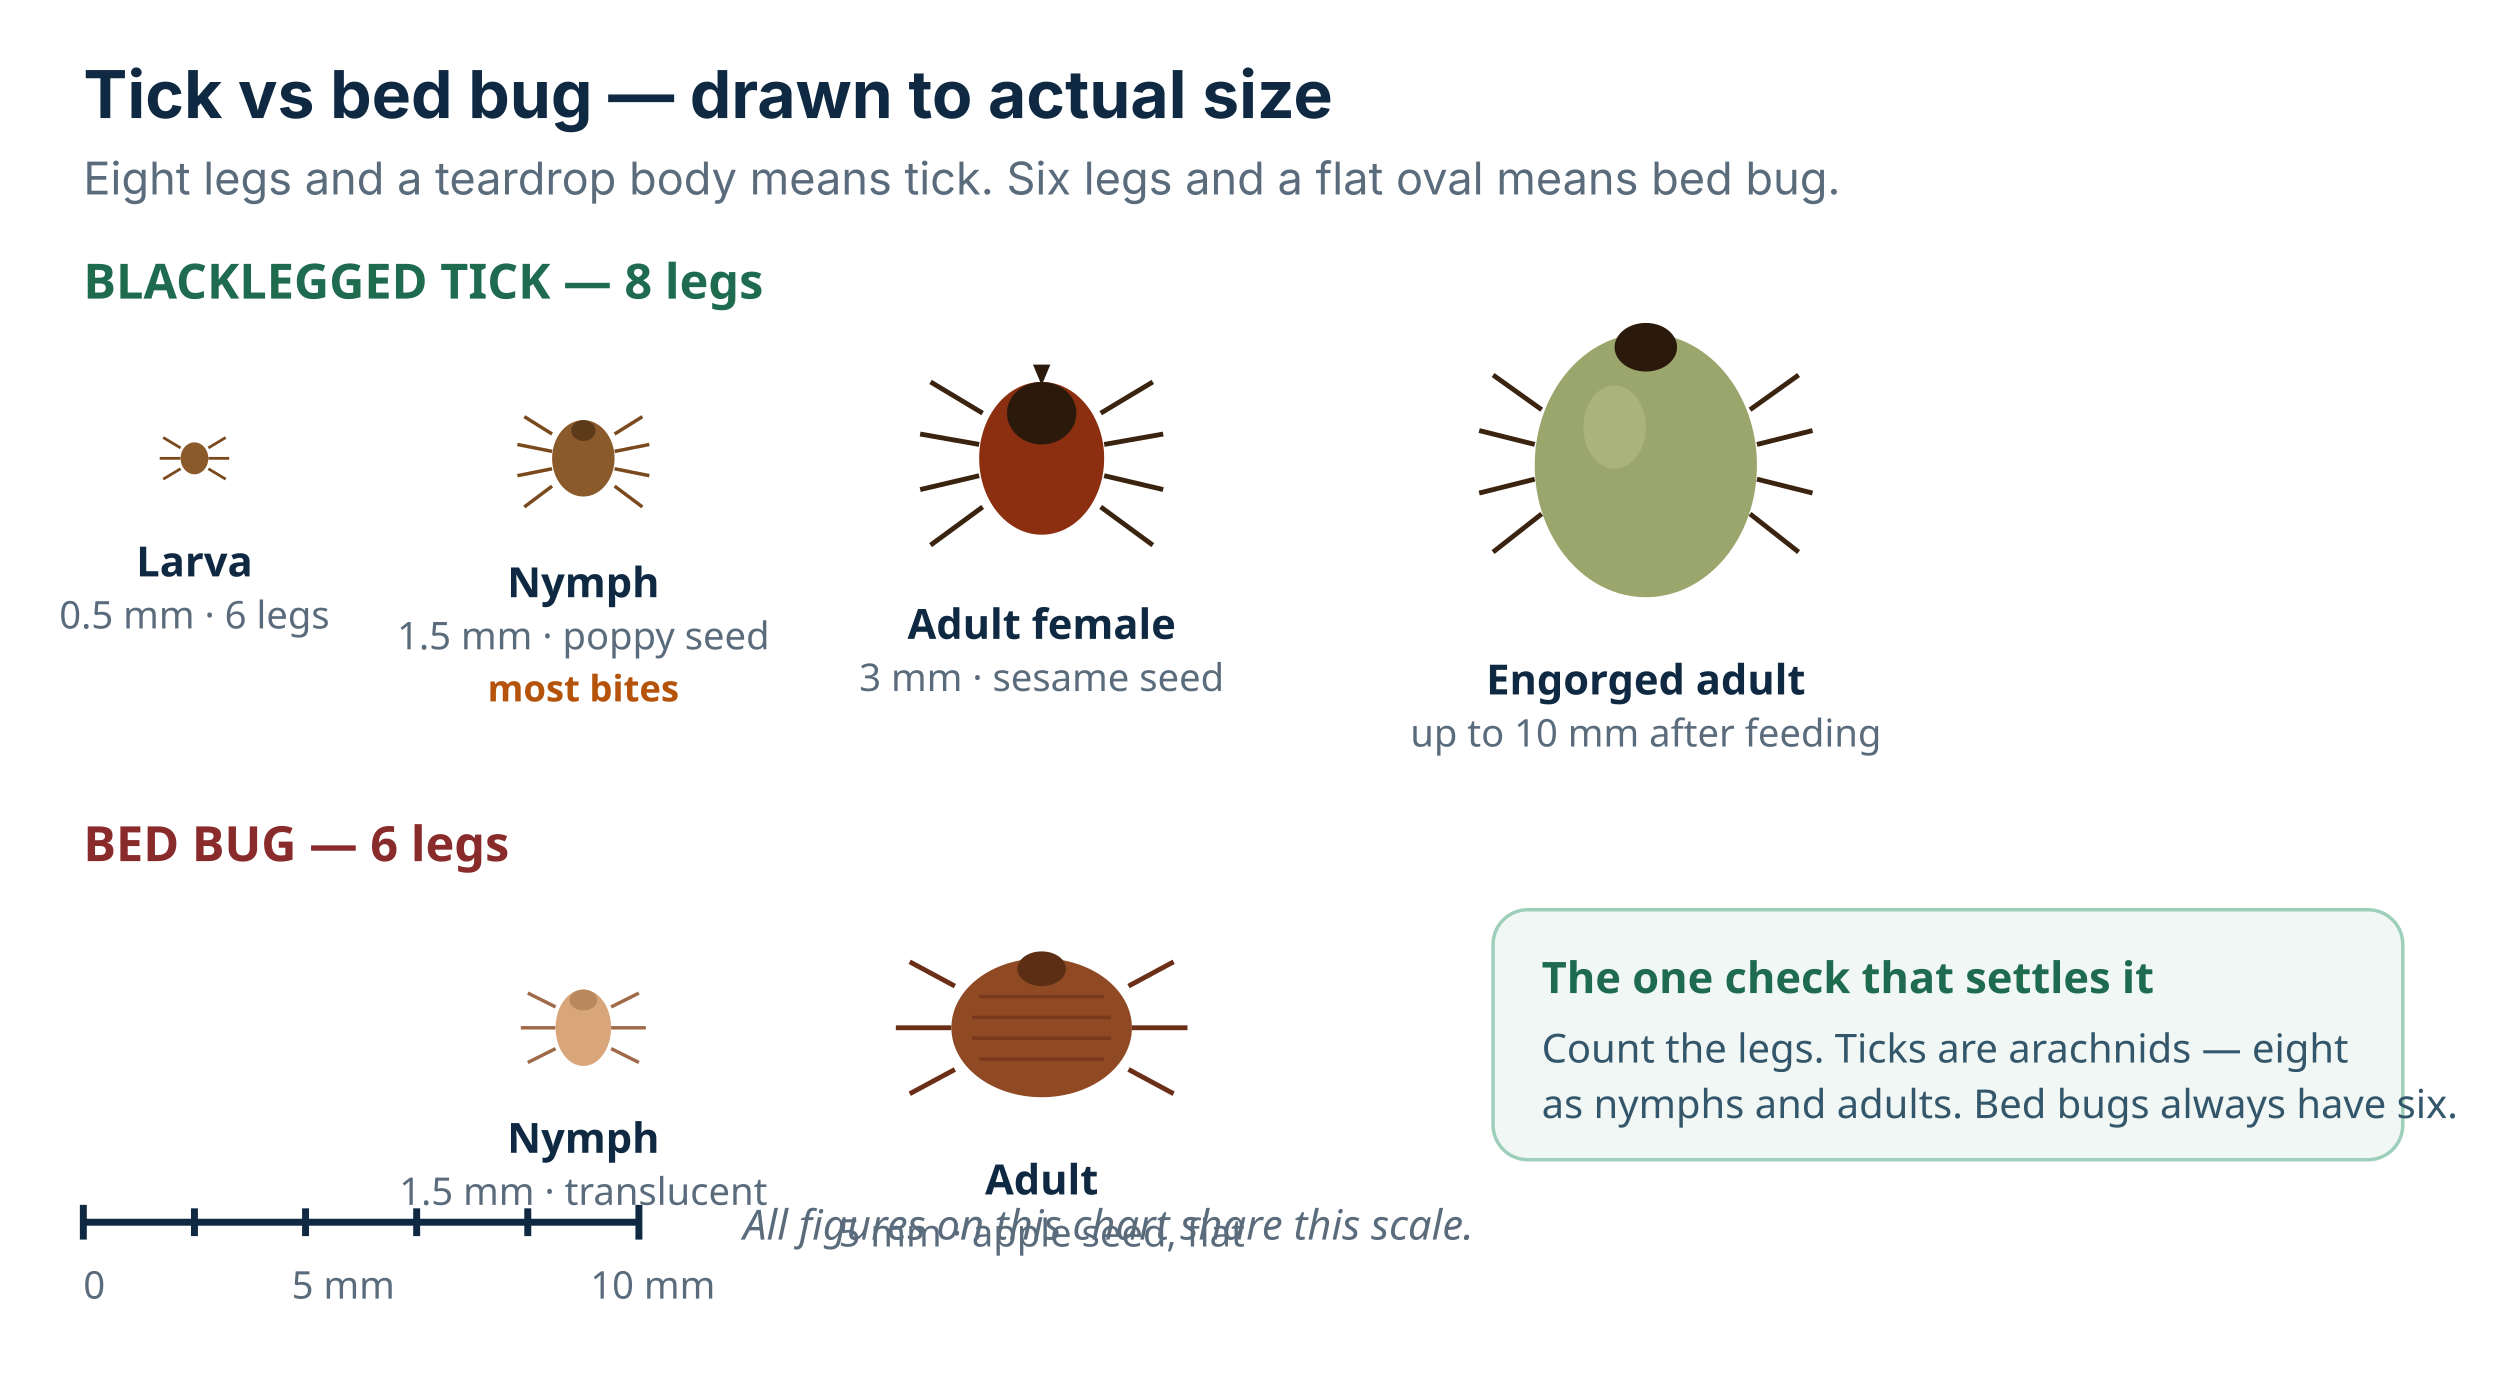
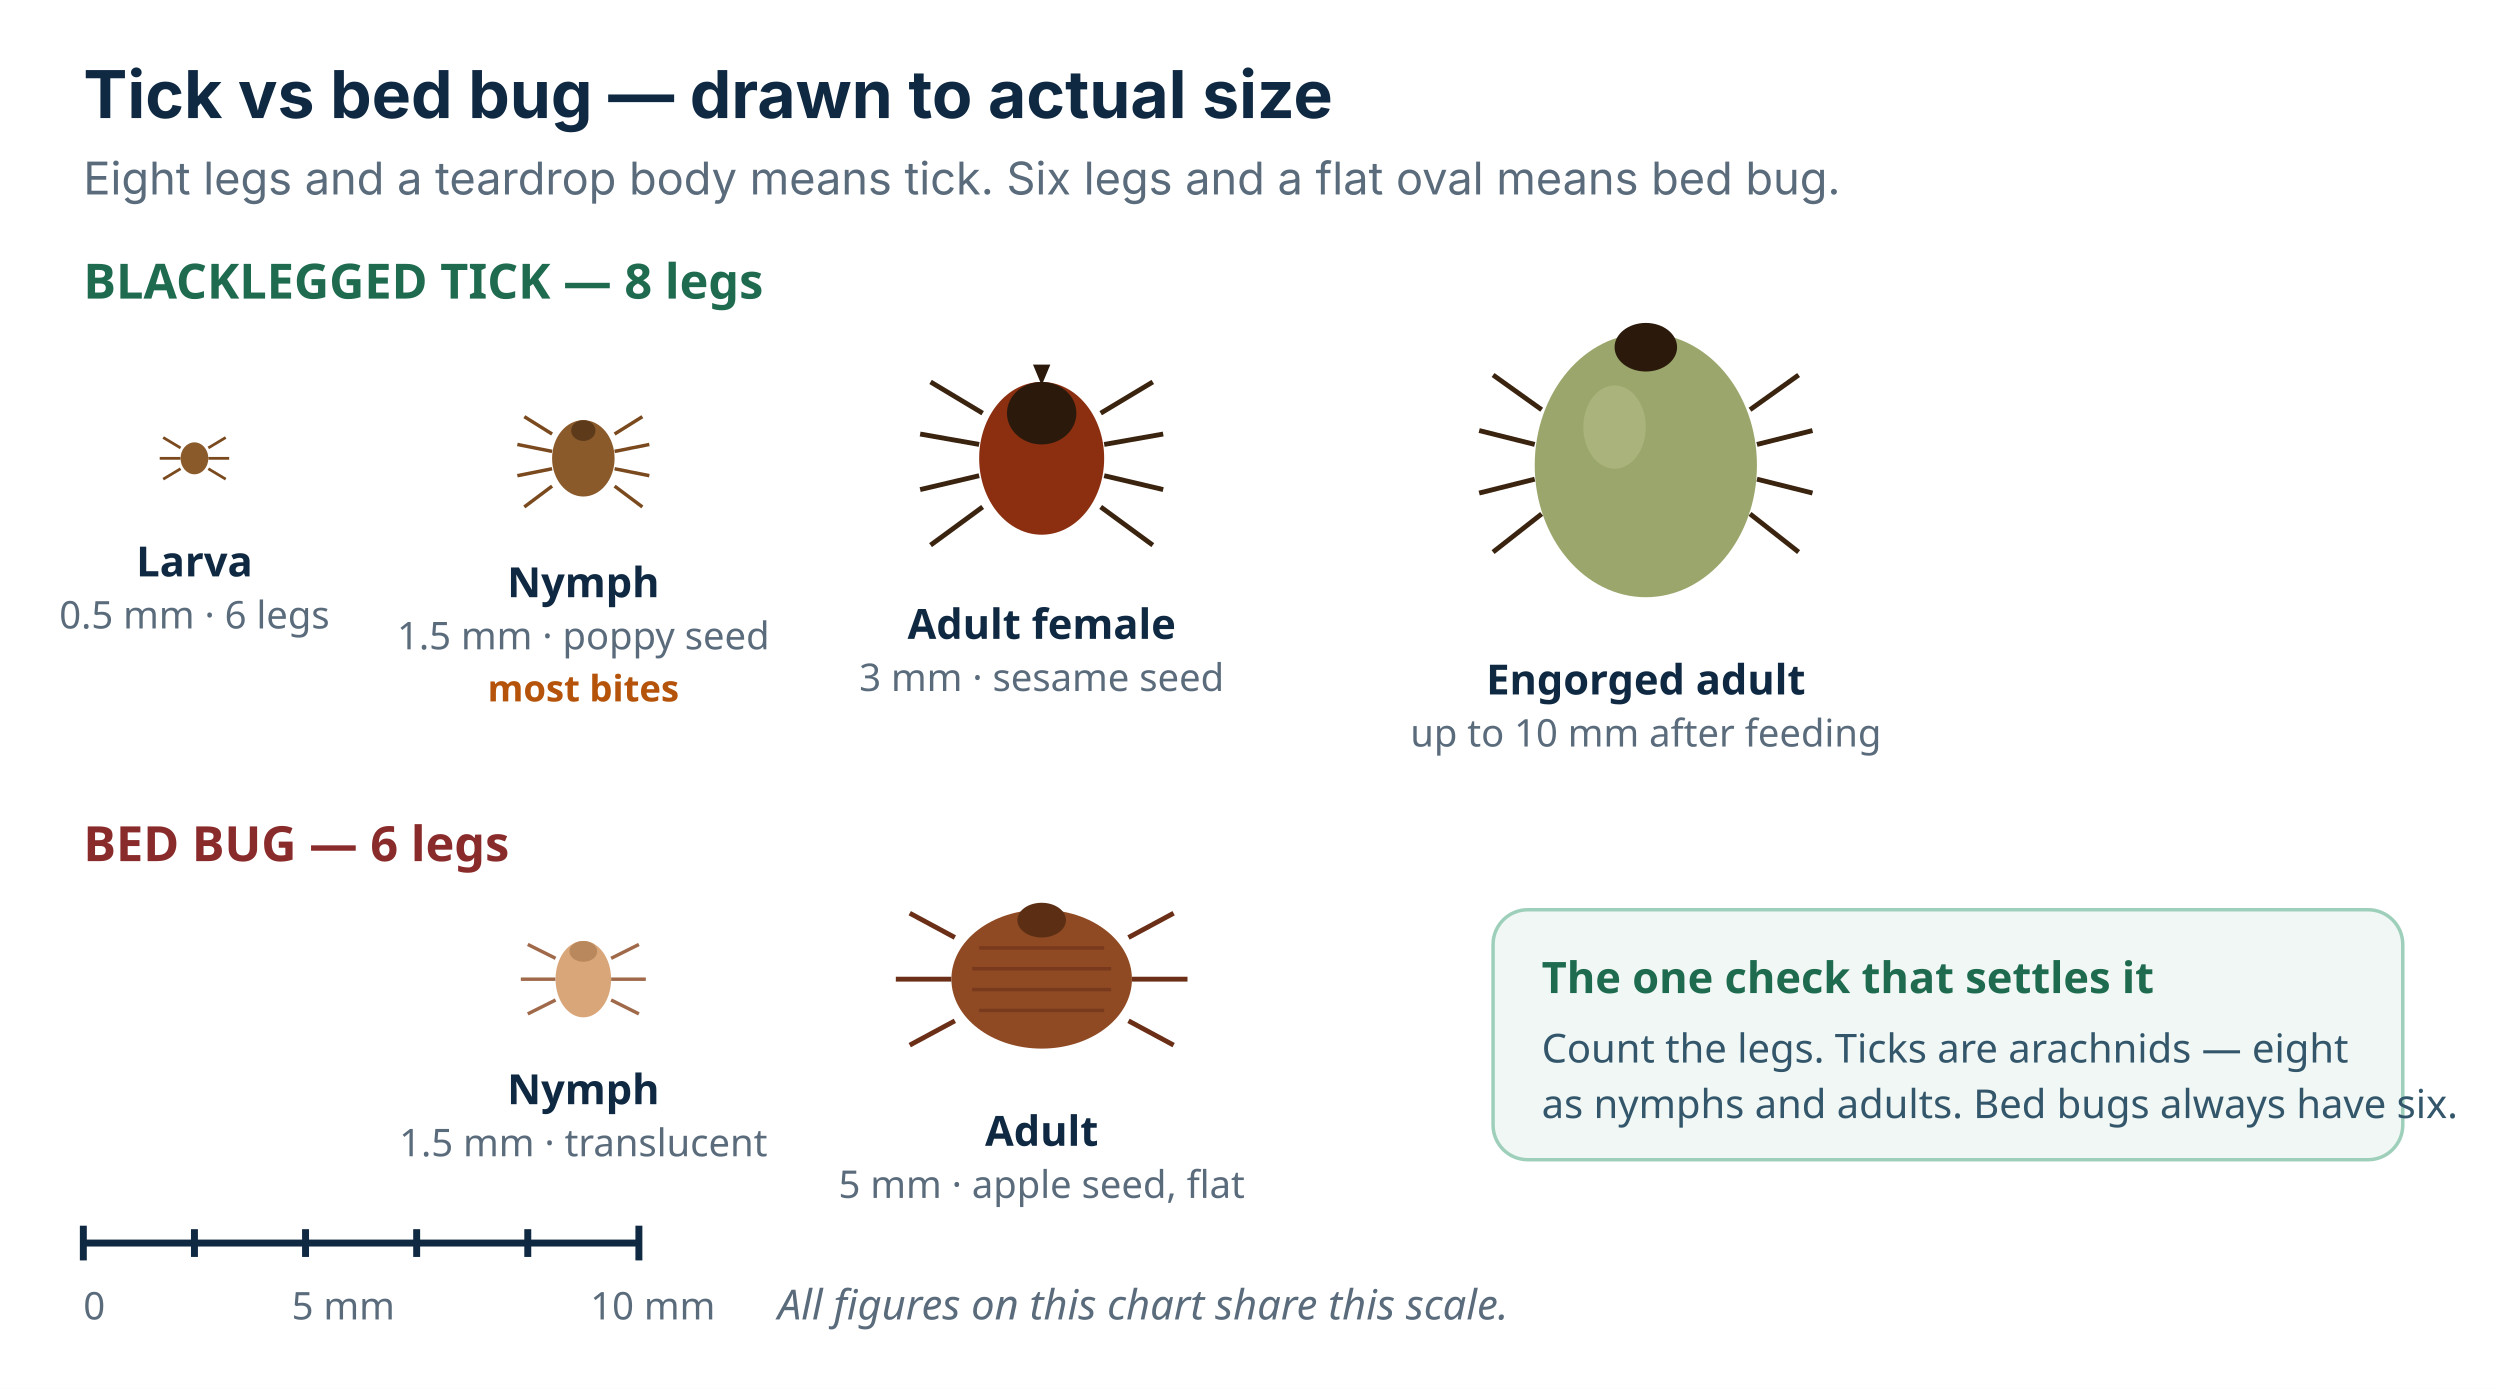
<svg xmlns="http://www.w3.org/2000/svg" viewBox="0 0 720 400" width="720" height="400" role="img" aria-label="Actual-size comparison of blacklegged tick life stages against a bed bug, with a millimetre scale">
  <rect width="720" height="400" fill="#ffffff" />
  <text x="24" y="34" font-family="system-ui,-apple-system,Segoe UI,sans-serif" font-size="19" font-weight="700" fill="#0f2942">Tick vs bed bug — drawn to actual size</text>
  <text x="24" y="56" font-family="system-ui,-apple-system,Segoe UI,sans-serif" font-size="13" fill="#5a6b7c">Eight legs and a teardrop body means tick. Six legs and a flat oval means bed bug.</text>
-   <g transform="translate(24,352)">
+   <g transform="translate(24,358)">
    <line x1="0" y1="0" x2="160" y2="0" stroke="#0f2942" stroke-width="2" />
    <g stroke="#0f2942" stroke-width="2">
      <line x1="0" y1="-5" x2="0" y2="5" />
      <line x1="32" y1="-4" x2="32" y2="4" />
      <line x1="64" y1="-4" x2="64" y2="4" />
      <line x1="96" y1="-4" x2="96" y2="4" />
      <line x1="128" y1="-4" x2="128" y2="4" />
      <line x1="160" y1="-5" x2="160" y2="5" />
    </g>
    <text x="0" y="22" font-family="system-ui,sans-serif" font-size="11" fill="#5a6b7c">0</text>
    <text x="60" y="22" font-family="system-ui,sans-serif" font-size="11" fill="#5a6b7c">5 mm</text>
    <text x="146" y="22" font-family="system-ui,sans-serif" font-size="11" fill="#5a6b7c">10 mm</text>
-     <text x="190" y="5" font-family="system-ui,sans-serif" font-size="12" fill="#5a6b7c" font-style="italic">All figures on this chart share this scale.</text>
+     <text x="200" y="22" font-family="system-ui,sans-serif" font-size="12" fill="#5a6b7c" font-style="italic">All figures on this chart share this scale.</text>
  </g>
  <text x="24" y="86" font-family="system-ui,sans-serif" font-size="14" font-weight="700" fill="#1e6b4f">BLACKLEGGED TICK — 8 legs</text>
  <g transform="translate(56,132)">
    <g stroke="#7a4a1e" stroke-width="0.8" fill="none">
      <path d="M-4,-3 L-9,-6 M-4,0 L-10,0 M-4,3 L-9,6 M4,-3 L9,-6 M4,0 L10,0 M4,3 L9,6" />
    </g>
    <ellipse cx="0" cy="0" rx="4" ry="4.6" fill="#8b5a2b" />
    <text x="0" y="34" text-anchor="middle" font-family="system-ui,sans-serif" font-size="12" font-weight="600" fill="#0f2942">Larva</text>
    <text x="0" y="49" text-anchor="middle" font-family="system-ui,sans-serif" font-size="11" fill="#5a6b7c">0.5 mm · 6 legs</text>
  </g>
  <g transform="translate(168,132)">
    <g stroke="#7a4a1e" stroke-width="1" fill="none">
      <path d="M-9,-7 L-17,-12 M-9,-2 L-19,-4 M-9,3 L-19,5 M-9,8 L-17,14 M9,-7 L17,-12 M9,-2 L19,-4 M9,3 L19,5 M9,8 L17,14" />
    </g>
    <ellipse cx="0" cy="0" rx="9" ry="11" fill="#8b5a2b" />
    <ellipse cx="0" cy="-8" rx="3.5" ry="3" fill="#5c3a1a" />
    <text x="0" y="40" text-anchor="middle" font-family="system-ui,sans-serif" font-size="12" font-weight="600" fill="#0f2942">Nymph</text>
    <text x="0" y="55" text-anchor="middle" font-family="system-ui,sans-serif" font-size="11" fill="#5a6b7c">1.5 mm · poppy seed</text>
    <text x="0" y="70" text-anchor="middle" font-family="system-ui,sans-serif" font-size="10.5" fill="#b45309" font-weight="600">most bites</text>
  </g>
  <g transform="translate(300,132)">
    <g stroke="#3a2410" stroke-width="1.4" fill="none">
      <path d="M-17,-13 L-32,-22 M-18,-4 L-35,-7 M-18,5 L-35,9 M-17,14 L-32,25 M17,-13 L32,-22 M18,-4 L35,-7 M18,5 L35,9 M17,14 L32,25" />
    </g>
    <ellipse cx="0" cy="0" rx="18" ry="22" fill="#8b2f10" />
    <ellipse cx="0" cy="-13" rx="10" ry="9" fill="#2b1a0c" />
    <path d="M0,-21 l-2.5,-6 h5 z" fill="#2b1a0c" />
    <text x="0" y="52" text-anchor="middle" font-family="system-ui,sans-serif" font-size="12" font-weight="600" fill="#0f2942">Adult female</text>
    <text x="0" y="67" text-anchor="middle" font-family="system-ui,sans-serif" font-size="11" fill="#5a6b7c">3 mm · sesame seed</text>
  </g>
  <g transform="translate(474,132)">
    <g stroke="#3a2410" stroke-width="1.4" fill="none">
      <path d="M-30,-14 L-44,-24 M-32,-4 L-48,-8 M-32,6 L-48,10 M-30,16 L-44,27" />
      <path d="M30,-14 L44,-24 M32,-4 L48,-8 M32,6 L48,10 M30,16 L44,27" />
    </g>
    <ellipse cx="0" cy="2" rx="32" ry="38" fill="#9aa66b" />
    <ellipse cx="-9" cy="-9" rx="9" ry="12" fill="#b3bd85" opacity="0.6" />
    <ellipse cx="0" cy="-32" rx="9" ry="7" fill="#2b1a0c" />
    <text x="0" y="68" text-anchor="middle" font-family="system-ui,sans-serif" font-size="12" font-weight="600" fill="#0f2942">Engorged adult</text>
    <text x="0" y="83" text-anchor="middle" font-family="system-ui,sans-serif" font-size="11" fill="#5a6b7c">up to 10 mm after feeding</text>
  </g>
  <text x="24" y="248" font-family="system-ui,sans-serif" font-size="14" font-weight="700" fill="#8a2b2b">BED BUG — 6 legs</text>
-   <g transform="translate(168,296)">
+   <g transform="translate(168,282)">
    <g stroke="#a06a4a" stroke-width="1" fill="none">
      <path d="M-8,-6 L-16,-10 M-8,0 L-18,0 M-8,6 L-16,10 M8,-6 L16,-10 M8,0 L18,0 M8,6 L16,10" />
    </g>
    <ellipse cx="0" cy="0" rx="8" ry="11" fill="#d9a679" />
    <ellipse cx="0" cy="-8" rx="4" ry="3" fill="#b9885c" />
    <text x="0" y="36" text-anchor="middle" font-family="system-ui,sans-serif" font-size="12" font-weight="600" fill="#0f2942">Nymph</text>
    <text x="0" y="51" text-anchor="middle" font-family="system-ui,sans-serif" font-size="11" fill="#5a6b7c">1.5 mm · translucent</text>
  </g>
-   <g transform="translate(300,296)">
+   <g transform="translate(300,282)">
    <g stroke="#6b2f18" stroke-width="1.4" fill="none">
      <path d="M-25,-12 L-38,-19 M-26,0 L-42,0 M-25,12 L-38,19 M25,-12 L38,-19 M26,0 L42,0 M25,12 L38,19" />
    </g>
    <ellipse cx="0" cy="0" rx="26" ry="20" fill="#8f4a24" />
    <g stroke="#6b2f18" stroke-width="1" opacity="0.65">
      <path d="M-18,-9 h36 M-20,-3 h40 M-20,3 h40 M-18,9 h36" />
    </g>
    <ellipse cx="0" cy="-17" rx="7" ry="5" fill="#5c2f14" />
    <text x="0" y="48" text-anchor="middle" font-family="system-ui,sans-serif" font-size="12" font-weight="600" fill="#0f2942">Adult</text>
    <text x="0" y="63" text-anchor="middle" font-family="system-ui,sans-serif" font-size="11" fill="#5a6b7c">5 mm · apple seed, flat</text>
  </g>
  <g transform="translate(430,262)">
    <rect x="0" y="0" width="262" height="72" rx="10" fill="#f0f7f4" stroke="#9dcfba" />
    <text x="14" y="24" font-family="system-ui,sans-serif" font-size="12.5" font-weight="700" fill="#1e6b4f">The one check that settles it</text>
    <text x="14" y="44" font-family="system-ui,sans-serif" font-size="11.5" fill="#33566b">Count the legs. Ticks are arachnids — eight</text>
    <text x="14" y="60" font-family="system-ui,sans-serif" font-size="11.5" fill="#33566b">as nymphs and adults. Bed bugs always have six.</text>
  </g>
</svg>
